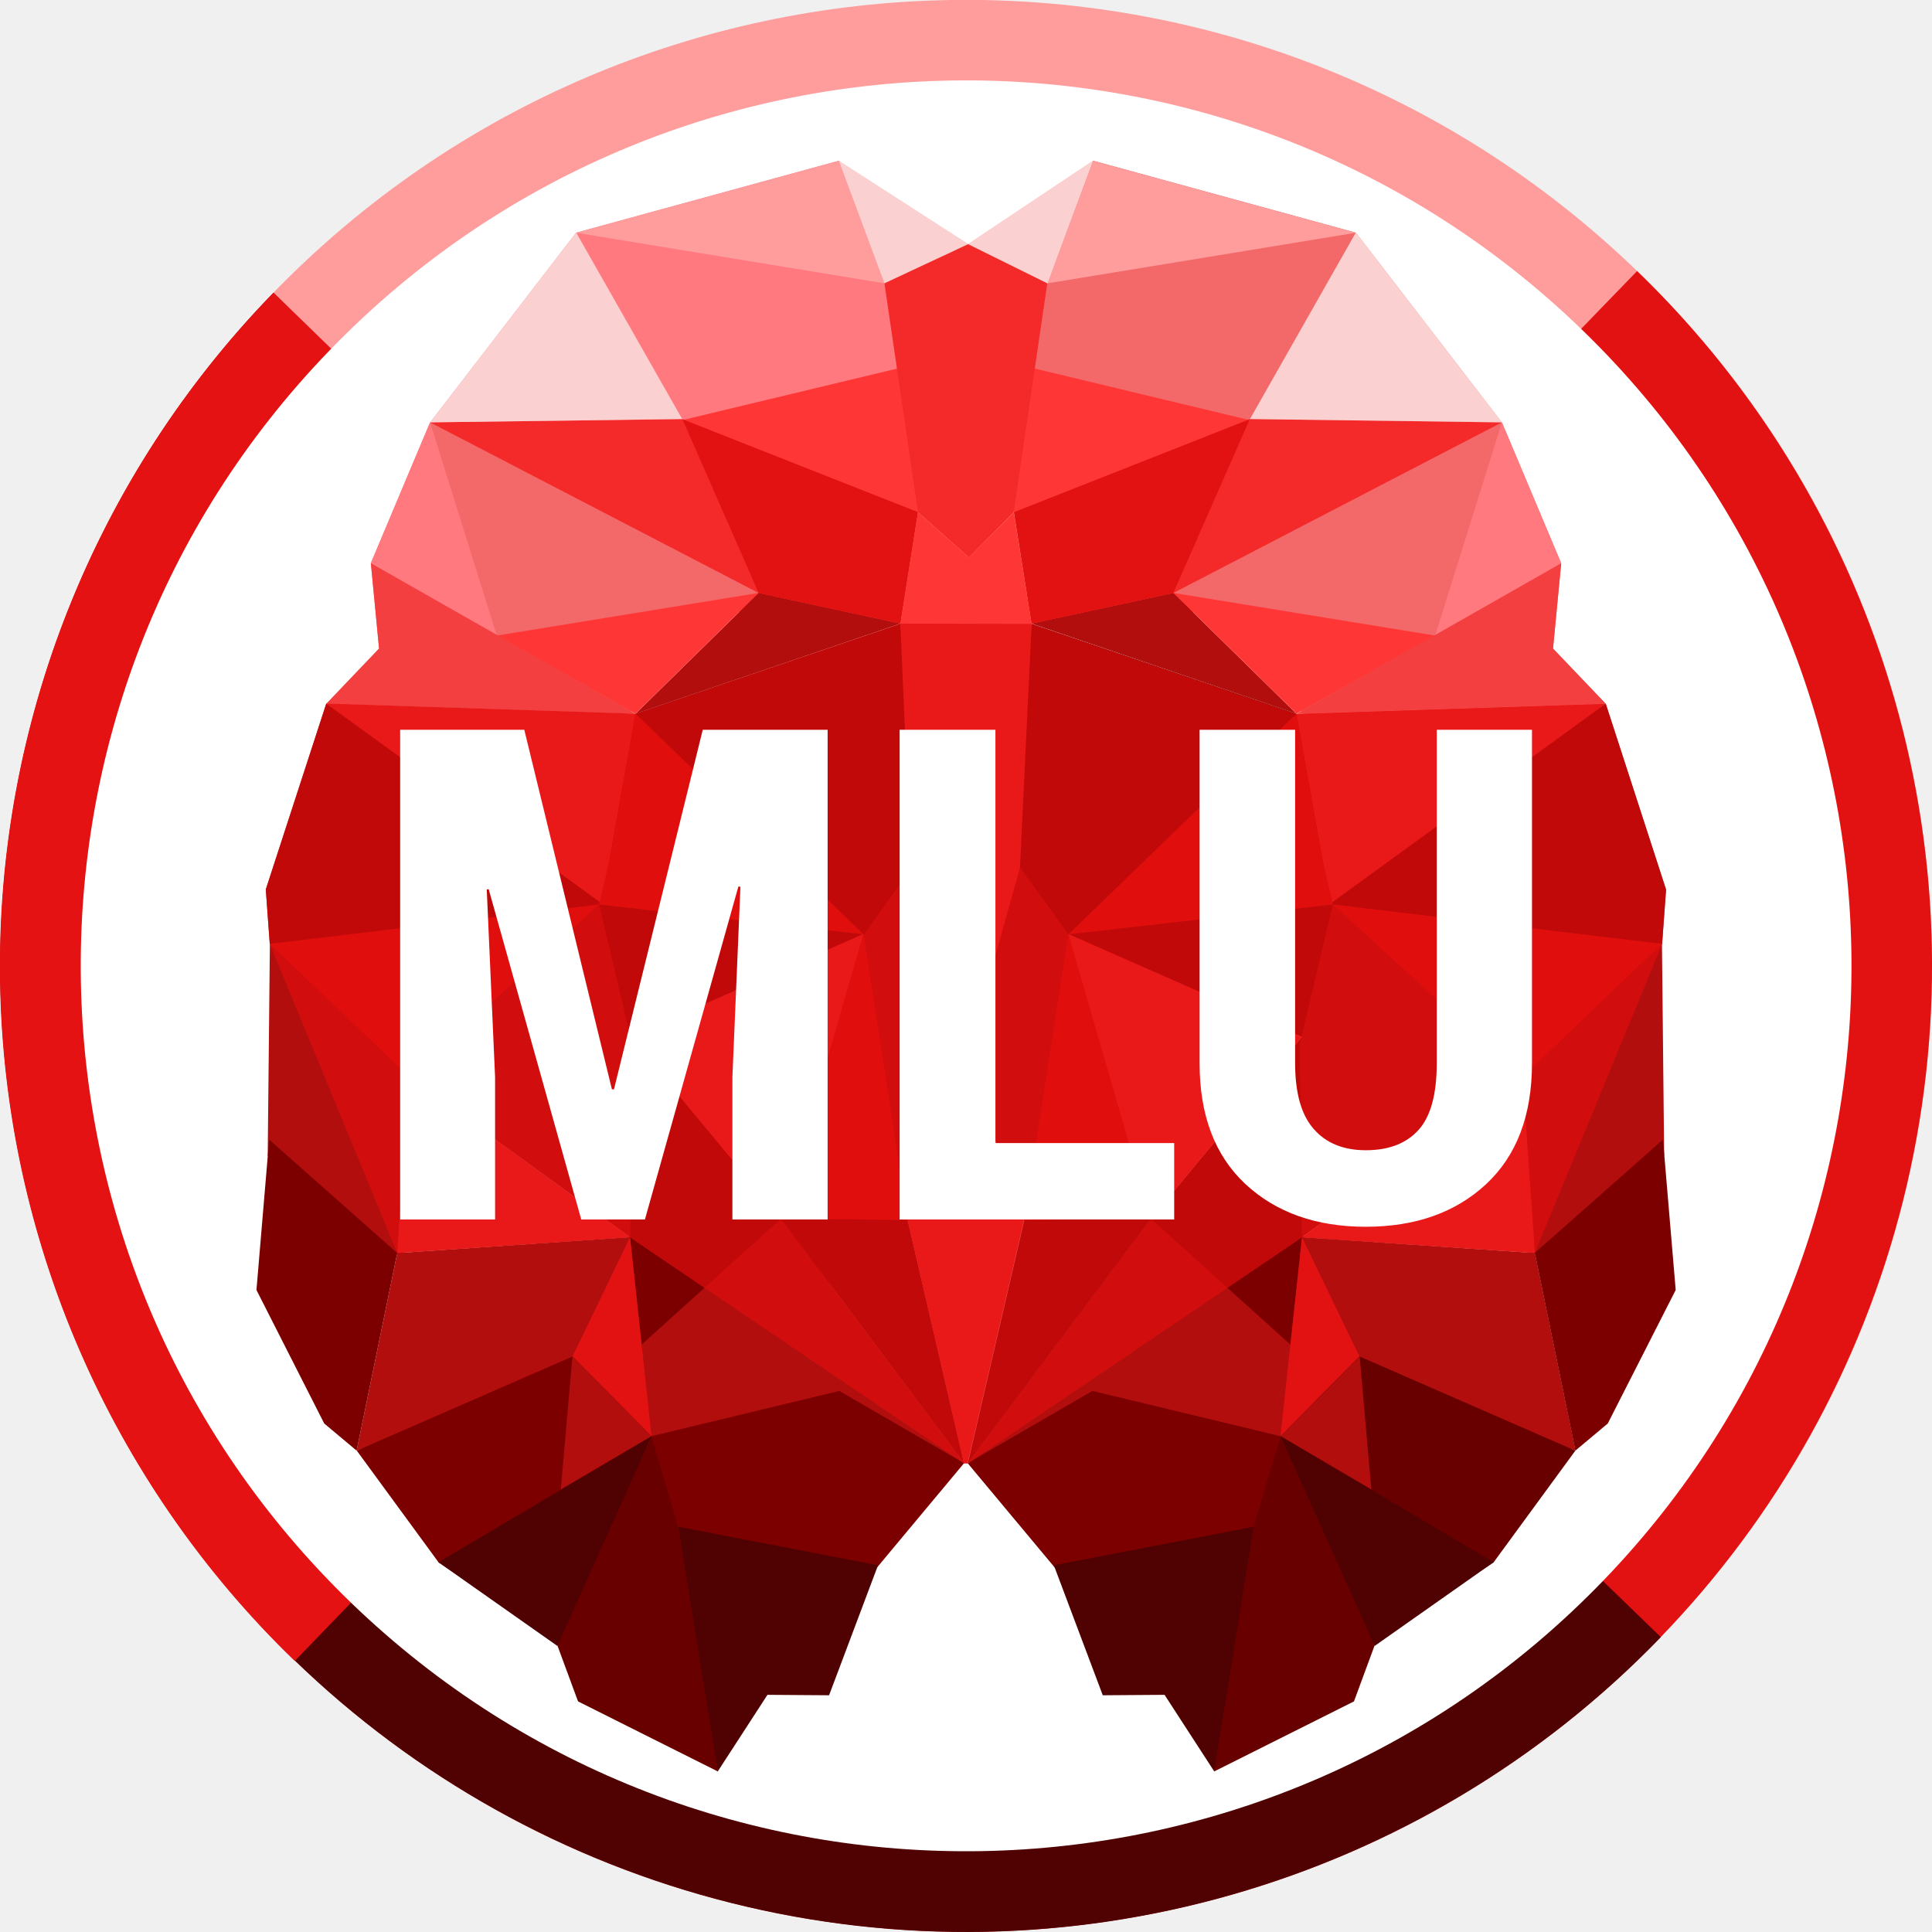
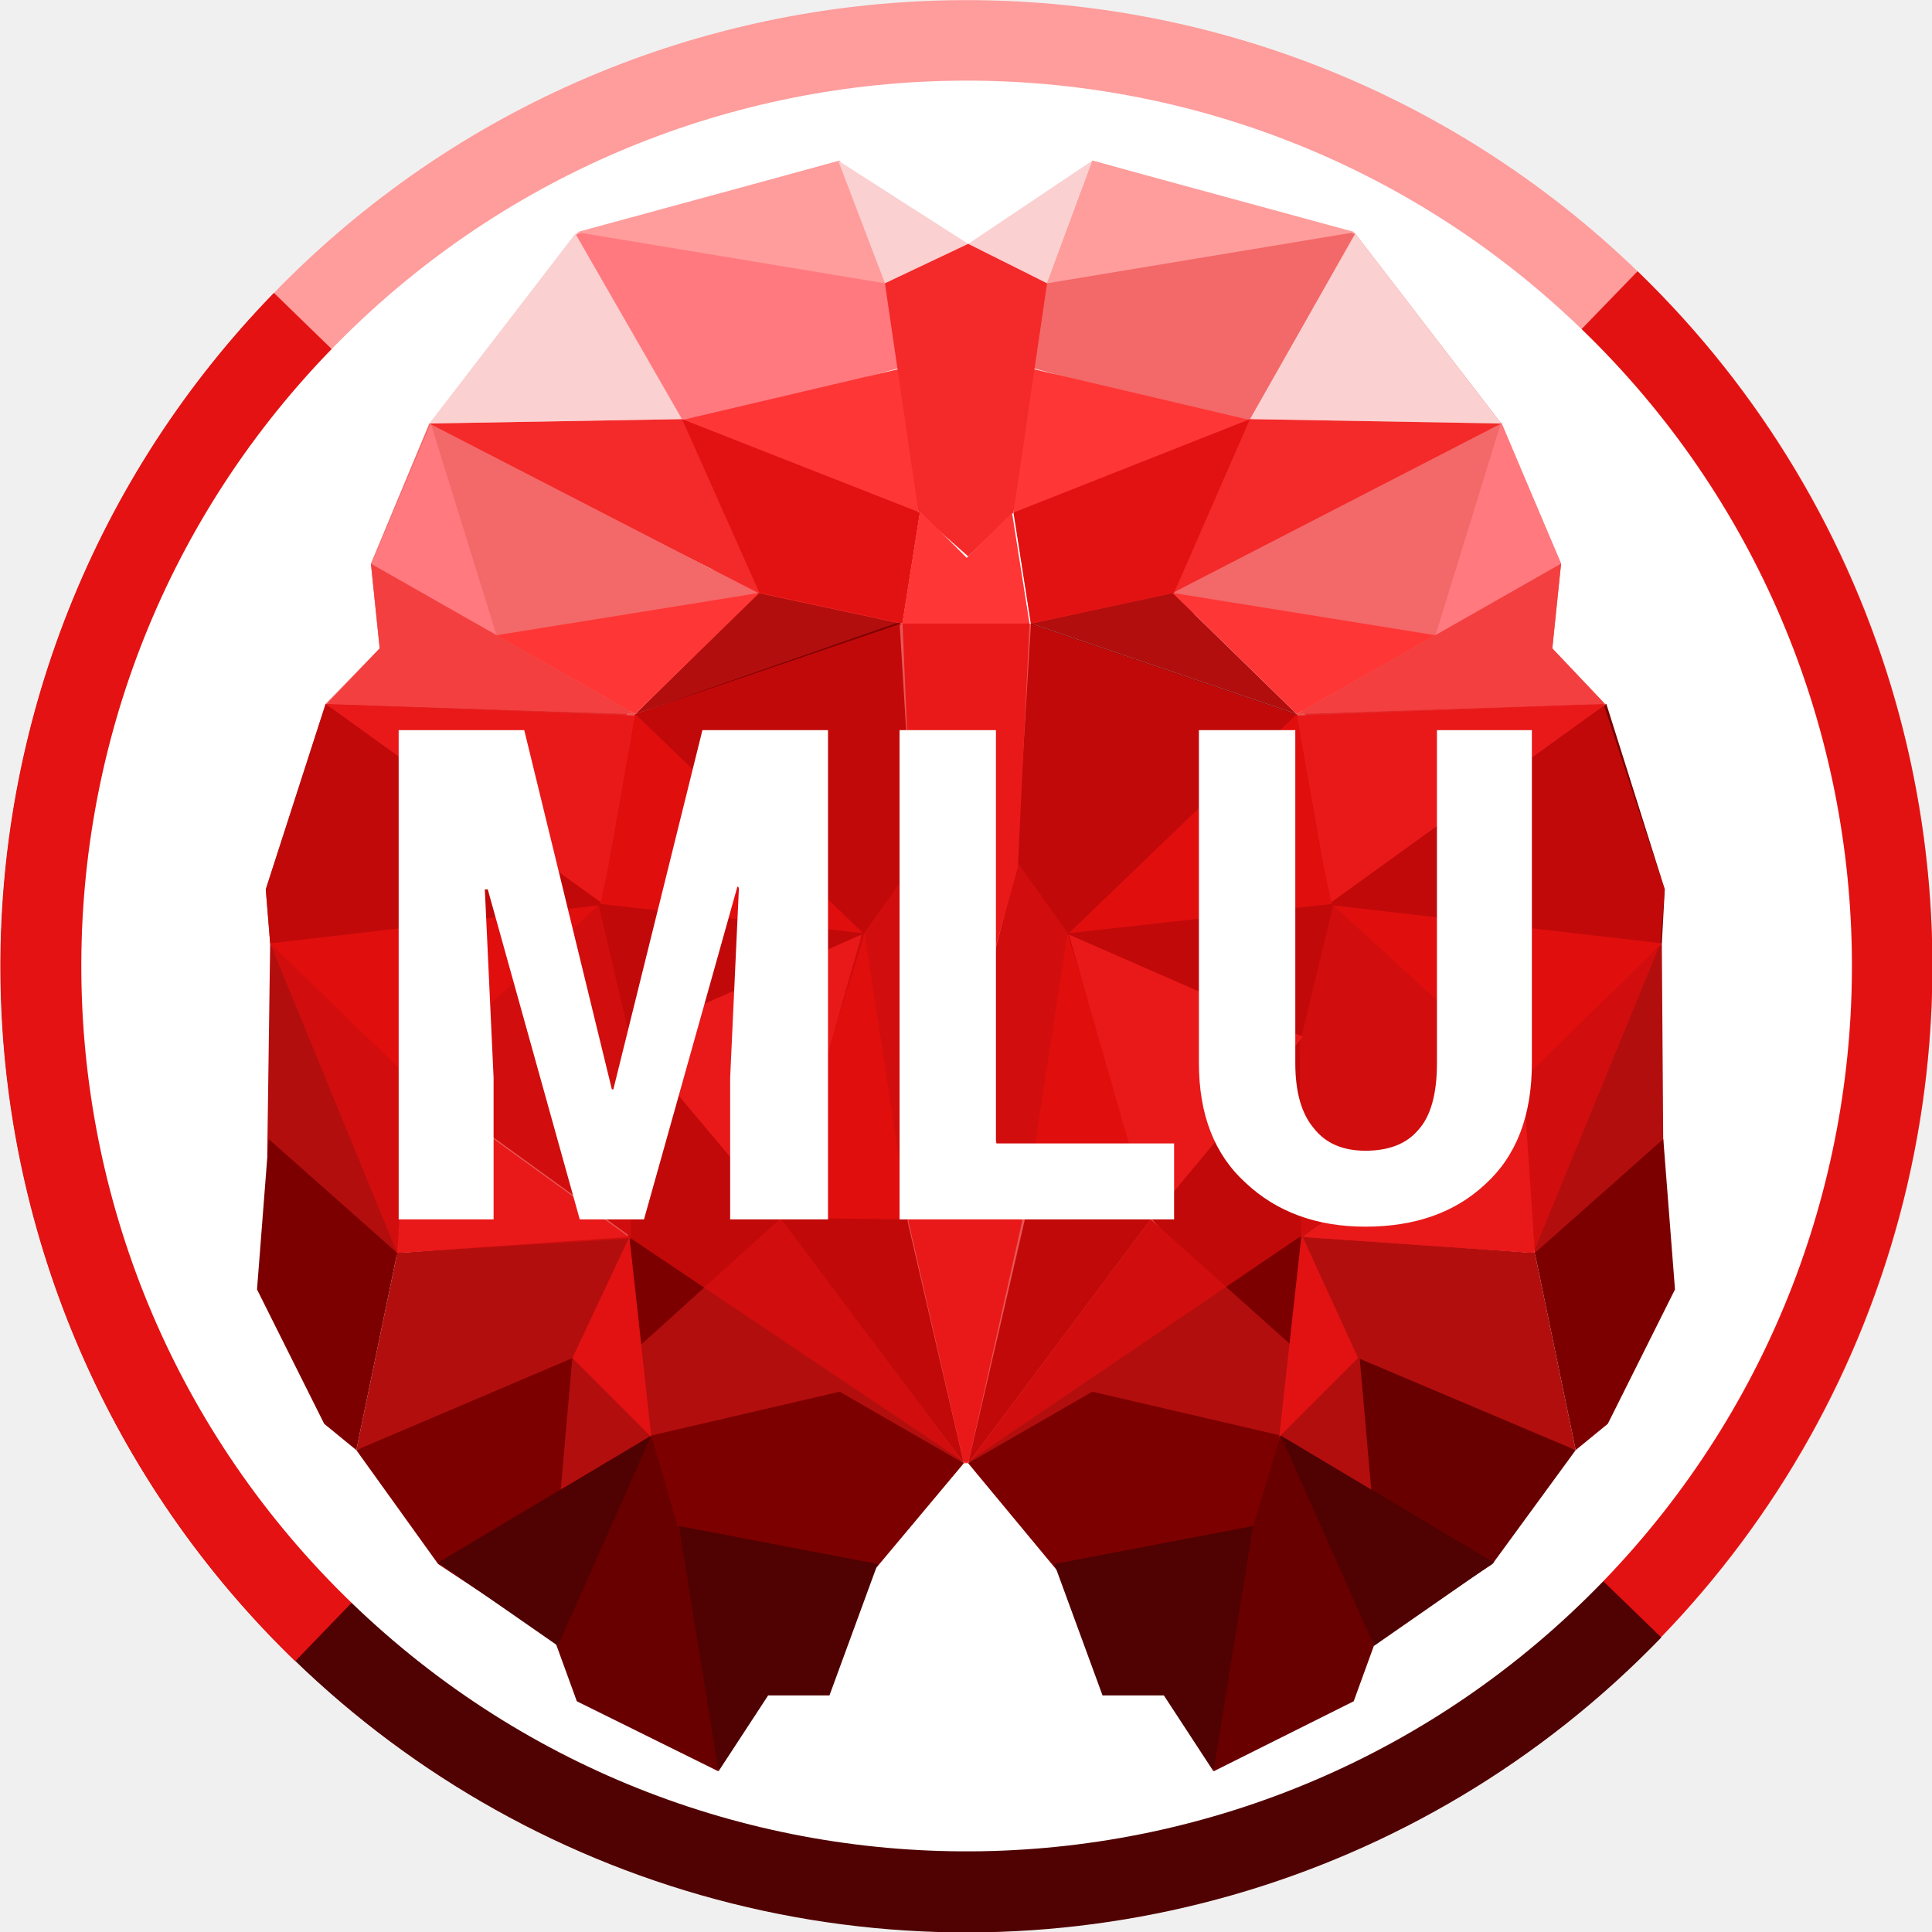
- <svg xmlns="http://www.w3.org/2000/svg" viewBox="0 0 132.29 132.29">
+ <svg xmlns="http://www.w3.org/2000/svg" viewBox="0 0 132.3 132.3">
  <style>.B{fill:#b30e0e}.C{fill:#7d0000}.D{fill:#ff3636}.E{fill:#e31212}.F{fill:#500101}.G{fill:#e41212}.H{fill:#ff797f}.I{fill:#f42929}.J{fill:#f36868}.K{fill:#fbd0d0}.L{fill-rule:evenodd}</style>
-   <g transform="matrix(.15857 .15316 -.15315 .15858 176.17 18.58)">
-     <circle cx="-501.84" cy="-209.12" r="300" fill="#ff9c9c" opacity="1" transform="rotate(270)" />
-     <path d="M-209.12 201.84A300 300 0 0 1 50.42 652.32a300 300 0 0 1-260.36 149.52" opacity="1" class="E" />
-     <path d="M90.93 501.9a300 300 0 0 1-450.48 259.52 300 300 0 0 1-149.52-260.35" opacity="1" class="F" />
-     <path d="M-209.12 802a300 300 0 0 1-299.99-301.11l300 1.1z" opacity="1" class="G" />
-     <circle cx="-209.12" cy="501.84" r="275" fill="#fff" opacity="1" />
+   <g transform="matrix(.15857 .15316 -.15315 .15858 176.2 18.6)">
+     <circle cx="-501.8" cy="-209.1" r="300" fill="#ff9c9c" transform="rotate(270)" />
+     <path d="M-209.1 201.8A300 300 0 0150.4 652.3a300 300 0 01-260.3 149.5" class="E" />
+     <path d="M91 501.9a300 300 0 01-450.6 259.5A300 300 0 01-509 501.1" class="F" />
+     <path d="M-209.1 802a300 300 0 01-300-301.1l300 1z" class="G" />
+     <circle cx="-209.1" cy="501.8" r="275" fill="#fff" />
  </g>
  <g class="L">
-     <path d="M57.45 11l-18 4.93-10 13 14.93.94 18.28-4.93z" class="H" />
-     <path d="M43.96 29.43l6.38 12.47 11.32.8L63.83 29l-1.16-4.06z" class="D" />
-     <path d="M29.45 28.92l17.27-.22 5.22 11.9L29.9 29.57" class="I" />
-     <path d="M29.45 28.92l-4.06 9.65.56 5.84-3.6 3.77 19.94 1.34 9.65-8.92z" class="J" />
-     <path d="M43.52 48.87l8.42-8.27 9.72 2.1z" class="B" />
-     <path d="M43.52 48.87l-4.64 7.9 1.6 4.94 18.57 3.2 3.62-5.8-1-16.4z" class="C" />
-     <path d="M22.34 48.18l18.72 14.47 2.46-13.78z" class="D" />
-     <path d="M22.34 48.18L18.2 60.9l.27 3.72 9 9.63 13.8-12.34z" class="C" />
-     <path d="M18.48 64.63l-.15 14.5 9.3 7.12.43-12.48z" class="B" />
-     <path d="M28.66 74.02L43.15 71l17.1-6.9-18.68-2.7zM43.15 71L43 93.24l7.48-6.53 10.07 1.9z" class="C" />
-     <path d="M44.1 71.9l14.5-7.16 4.07-5.64 3.48 13.53-6.52 17.86z" class="B" />
-     <path d="M27.2 85.8l15.94-1.08-15.1-10.95z" class="D" />
-     <path d="M41.02 61.92L28.05 73.77l15.1 10.95.14-13.2z" class="B" />
-     <path d="M34.02 43.52l17.92-2.92-8.42 8.27z" class="D" />
-     <path d="M34.02 43.52l-4.57-14.6-4.06 9.65z" class="H" />
+     <path d="M57.5 11l-18 5-10 13 14.9.9 18.3-5z" class="H" />
+     <path d="M44 29.4L50.3 42l11.4.8L63.8 29l-1.1-4z" class="D" />
+     <path d="M29.4 29l17.3-.3L52 40.6l-22-11" class="I" />
+     <path d="M29.4 29l-4 9.6.6 5.8-3.7 3.8 20 1.3 9.6-8.9z" class="J" />
+     <path d="M43.5 48.9l8.4-8.3 9.8 2.1z" class="B" />
+     <path d="M43.5 48.9L39 56.8l1.6 5L59 64.8l3.6-5.8-1-16.4z" class="C" />
+     <path d="M22.3 48.2l18.8 14.4L43.5 49z" class="D" />
+     <path d="M22.3 48.2l-4.1 12.7.3 3.7 9 9.7 13.8-12.4z" class="C" />
+     <path d="M18.5 64.6l-.2 14.5 9.3 7.2.5-12.5z" class="B" />
+     <path d="M28.7 74L43 71l17.1-6.9-18.6-2.7zM43 71L43 93.2l7.5-6.5 10 2z" class="C" />
+     <path d="M44.1 71.9l14.5-7.2 4-5.6 3.6 13.5-6.6 17.9z" class="B" />
+     <path d="M27.2 85.8l16-1-15.2-11z" class="D" />
+     <path d="M41 62L28 73.7l15.2 11V71.4z" class="B" />
+     <path d="M34 43.5l18-2.9-8.5 8.3z" class="D" />
+     <path d="M34 43.5L29.5 29l-4.1 9.7z" class="H" />
    <g class="B">
-       <path d="M41.96 93.85l11.52-10.4 12.54 16.75-7.1-.25-13.5.58z" />
-       <path d="M27.2 85.8l-2.78 13.53 14.08-4.8 4.93 5.8 1.18-2-1.47-13.62z" />
+       <path d="M42 93.8l11.5-10.4L66 100.2l-7-.3-13.6.6z" />
+       <path d="M27.2 85.8l-2.8 13.5 14.1-4.8 5 5.8 1.1-2-1.5-13.6z" />
    </g>
-     <path d="M18.43 78.03l-.87 10.3 4.64 9.14 2.22 1.86L27.2 85.8zm6 21.3l14.8-6.46 5.4 5.47-6.6 13.94-8-5.3z" class="C" />
-     <path fill="#680000" d="M37.55 111l2.03 5.5 9.58 4.8-.58-12.34-3.97-10.62L38 112z" />
-     <path d="M44.6 98.34l12.87-3.1 8.54 4.95-10.28 12.32-9.3-7.98z" class="C" />
-     <path d="M46.45 104.54l2.7 16.75 3.4-5.24 4.22.03 3.35-8.9z" class="F" />
-     <path d="M29.45 28.92l10-13 7.26 12.77z" class="K" />
-     <path d="M18.48 64.63l22.54-2.7-12.97 11.84z" class="E" />
-     <path d="M43.52 48.87l15.6 15.1-18.1-2.04.76-3.26z" class="G" />
-     <path d="M59.12 63.96l-5.64 19.5 12.54 16.75-5.3-22.83z" class="C" />
-     <path d="M30.02 106.97l8.14 5.73 6.45-14.36z" class="F" />
-     <path d="M38.4 101.98l6.2-3.64-5.4-5.47z" class="B" />
-     <path fill="#ff9d9d" d="M60.56 19.4l-21.1-3.46 18-4.93z" />
-     <path d="M46.72 28.7l5.22 11.9 9.72 2.1 1.2-7.63z" class="E" />
-     <path d="M55.88 74.7c-1.5 3.24-2.4 8.74-2.4 8.74l8.68.1-3.04-19.6z" class="G" />
-     <path d="M43.15 71l10.33 12.45 5.64-19.5z" class="D" />
+     <path d="M18.4 78l-.8 10.3 4.6 9.2 2.2 1.8 2.8-13.5zm6 21.3L39.2 93l5.4 5.4-6.6 14-8-5.3z" class="C" />
+     <path fill="#680000" d="M37.5 111l2 5.5 9.7 4.8-.6-12.3-4-10.7L38 112z" />
+     <path d="M44.6 98.3l12.9-3 8.5 4.9-10.3 12.3-9.3-8z" class="C" />
+     <path d="M46.5 104.5l2.7 16.8 3.4-5.2h4.2l3.3-9z" class="F" />
+     <path d="M29.4 29l10-13 7.3 12.7z" class="K" />
+     <path d="M18.5 64.6L41 62 28 73.8z" class="E" />
+     <path d="M43.5 48.9l15.6 15-18-2 .7-3.2z" class="G" />
+     <path d="M59.1 64l-5.6 19.5L66 100.2l-5.3-22.8z" class="C" />
+     <path d="M30 107l8.2 5.7 6.4-14.4z" class="F" />
+     <path d="M38.4 102l6.2-3.7-5.4-5.4z" class="B" />
+     <path fill="#ff9d9d" d="M60.6 19.4l-21.1-3.5 18-4.9z" />
+     <path d="M46.7 28.7L52 40.6l9.8 2.1 1.2-7.6z" class="E" />
+     <path d="M55.9 74.7c-1.5 3.2-2.4 8.7-2.4 8.7l8.7.1-3-19.6z" class="G" />
+     <path d="M43.1 71l10.4 12.4L59 64z" class="D" />
  </g>
-   <path fill="#f33f3f" d="M25.4 38.57l.56 5.84-3.6 3.77 21.17.7z" />
-   <path d="M43.14 84.72l-3.93 8.15 5.4 5.47-1.47-13.62" class="E" />
+   <path fill="#f33f3f" d="M25.4 38.6l.6 5.8-3.6 3.8 21.1.7z" />
+   <path d="M43.1 84.7L39.2 93l5.4 5.4-1.5-13.6" class="E" />
  <g class="L">
-     <path d="M74.84 11l18 4.93 10 13-14.93.94-18.28-4.93z" class="J" />
-     <path d="M88.33 29.43L81.95 41.9l-11.32.8L68.46 29l1.16-4.06z" class="D" />
-     <path d="M102.84 28.92l-17.26-.22-5.23 11.9 22.05-11.03" class="I" />
-     <path d="M102.84 28.92l4.06 9.65-.56 5.84 3.6 3.77L90 49.52l-9.65-8.92z" class="J" />
-     <path d="M88.77 48.87l-8.42-8.27-9.72 2.1z" class="B" />
-     <path d="M88.77 48.87l4.64 7.9-1.6 4.94-18.57 3.2-3.62-5.8 1-16.4z" class="C" />
-     <path d="M109.95 48.18L91.23 62.65l-2.46-13.78z" class="D" />
-     <path d="M109.95 48.18l4.13 12.73-.27 3.72-9 9.63-13.78-12.34z" class="C" />
-     <path d="M113.8 64.63l.15 14.5-9.3 7.12-.43-12.48z" class="B" />
-     <path d="M103.63 74.02L89.15 71l-17.1-6.9 18.67-2.7zM89.15 71l.14 22.23-7.48-6.53-3-3.25z" class="C" />
-     <path d="M88.2 71.9l-14.5-7.16-4.07-5.64-3.47 13.53 6.5 17.86z" class="B" />
-     <path d="M105.1 85.8l-15.94-1.08 15.1-10.95z" class="D" />
-     <path d="M91.27 61.92l12.97 11.85-15.1 10.95-.14-13.2z" class="B" />
-     <path d="M98.27 43.52L80.35 40.6l8.42 8.27z" class="D" />
-     <path d="M98.27 43.52l4.57-14.6 4.06 9.65z" class="H" />
+     <path d="M74.8 11l18 5 10 13-14.9.9-18.3-5z" class="J" />
+     <path d="M88.3 29.4L82 42l-11.4.8L68.5 29l1.1-4z" class="D" />
+     <path d="M102.8 29l-17.2-.3-5.2 11.9 22-11" class="I" />
+     <path d="M102.8 29l4.1 9.6-.6 5.8 3.6 3.8L90 49.5l-9.7-8.9z" class="J" />
+     <path d="M88.8 48.9l-8.5-8.3-9.7 2.1z" class="B" />
+     <path d="M88.8 48.9l4.6 7.9-1.6 5-18.6 3.1-3.6-5.8 1-16.4z" class="C" />
+     <path d="M110 48.2L91.2 62.6 88.8 49z" class="D" />
+     <path d="M110 48.2l4 12.7-.2 3.7-9 9.7L91 61.9z" class="C" />
+     <path d="M113.8 64.6l.1 14.5-9.3 7.2-.4-12.5z" class="B" />
+     <path d="M103.6 74l-14.4-3L72 64.1l18.6-2.7zm-14.4-3v22.2l-7.4-6.5-3-3.3z" class="C" />
+     <path d="M88.2 71.9l-14.5-7.2-4-5.6-3.5 13.5 6.5 17.9z" class="B" />
+     <path d="M105.1 85.8l-16-1 15.2-11z" class="D" />
+     <path d="M91.3 62l13 11.8-15.2 11-.1-13.3z" class="B" />
+     <path d="M98.3 43.5l-18-2.9 8.5 8.3z" class="D" />
+     <path d="M98.3 43.5l4.5-14.6 4.1 9.7z" class="H" />
    <g class="B">
-       <path d="M90.33 93.85L78.8 83.45 66.27 100.2l7.1-.25 13.5.58z" />
-       <path d="M105.1 85.8l2.78 13.53-14.08-4.8-4.93 5.8-1.18-2 1.47-13.62z" />
+       <path d="M90.3 93.8L78.8 83.5l-12.5 16.7 7-.3 13.6.6z" />
+       <path d="M105.1 85.8l2.8 13.5-14.1-4.8-5 5.8-1.1-2 1.5-13.6z" />
    </g>
-     <path d="M113.87 78.03l.87 10.3-4.65 9.14-2.22 1.86-2.78-13.54z" class="C" />
+     <path d="M113.9 78l.8 10.3-4.6 9.2-2.2 1.8-2.8-13.5z" class="C" />
    <g fill="#680000">
-       <path d="M107.87 99.33l-14.8-6.46-5.4 5.47 6.6 13.94 8-5.3z" />
-       <path d="M94.74 111l-2.03 5.5-9.58 4.8.58-12.34 3.97-10.62L94.3 112z" />
+       <path d="M107.9 99.3L93 93l-5.4 5.4 6.6 14 8-5.3z" />
+       <path d="M94.7 111l-2 5.5-9.6 4.8.6-12.3 4-10.7 6.6 13.7z" />
    </g>
-     <path d="M87.68 98.34l-12.88-3.1-8.54 4.95 10.28 12.32 9.3-7.98z" class="C" />
-     <path d="M85.84 104.54l-2.7 16.75-3.4-5.24-4.23.03-3.35-8.9z" class="F" />
-     <path d="M102.84 28.92l-10-13-7.25 12.77z" class="K" />
-     <path d="M113.8 64.63l-22.54-2.7 12.97 11.84z" class="E" />
-     <path d="M88.77 48.87l-15.6 15.1 18.1-2.04-.76-3.26z" class="G" />
-     <path d="M73.17 63.96l5.64 19.5-12.54 16.75 5.3-22.83z" class="C" />
-     <path d="M102.27 106.97l-8.14 5.73-6.45-14.36z" class="F" />
-     <path d="M93.9 101.98l-6.2-3.64 5.4-5.47z" class="B" />
-     <path fill="#ff9d9d" d="M71.73 19.4l21.1-3.46-18-4.93z" />
-     <path d="M85.58 28.7l-5.23 11.9-9.72 2.1-1.2-7.63z" class="E" />
-     <path d="M76.4 74.7c1.5 3.24 2.4 8.74 2.4 8.74l-8.68.1 3.04-19.6z" class="G" />
-     <path d="M89.15 71L78.8 83.46l-5.64-19.5z" class="D" />
+     <path d="M87.7 98.3l-12.9-3-8.5 4.9 10.2 12.3 9.3-8z" class="C" />
+     <path d="M85.8 104.5l-2.7 16.8-3.4-5.2h-4.2l-3.3-9z" class="F" />
+     <path d="M102.8 29l-10-13-7.2 12.7z" class="K" />
+     <path d="M113.8 64.6L91.3 62l13 11.9z" class="E" />
+     <path d="M88.8 48.9l-15.6 15 18-2-.7-3.2z" class="G" />
+     <path d="M73.2 64l5.6 19.5-12.5 16.7 5.3-22.8z" class="C" />
+     <path d="M102.3 107l-8.2 5.7-6.4-14.4z" class="F" />
+     <path d="M93.9 102l-6.2-3.7 5.4-5.4z" class="B" />
+     <path fill="#ff9d9d" d="M71.7 19.4l21.1-3.5-18-4.9z" />
+     <path d="M85.6 28.7l-5.2 11.9-9.8 2.1-1.2-7.6z" class="E" />
+     <path d="M76.4 74.7c1.5 3.2 2.4 8.7 2.4 8.7l-8.7.1 3-19.6z" class="G" />
+     <path d="M89.2 71L78.8 83.5 73.2 64z" class="D" />
  </g>
-   <path fill="#f33f3f" d="M106.9 38.57l-.56 5.84 3.6 3.77-21.17.7z" />
-   <path d="M89.15 84.72l3.93 8.15-5.4 5.47 1.47-13.62" class="E" />
-   <path d="M60.56 19.4l5.54 2.76 5.63-2.76 3.1-8.4-8.54 5.7-8.85-5.7z" class="K" />
-   <path d="M60.56 19.4l2.3 15.68 3.48 3.1 3.07-3.1 2.3-15.68-5.42-2.68z" class="I" />
-   <path d="M66.15 72.63l-4 10.93L66 100.2h.25l3.86-16.64-3.98-10.93m.2-34.47l-3.48-3.1-1.2 7.64.72 16.64 3.77 13.3 3.7-13.23.8-16.7-1.22-7.64z" class="D" />
-   <path fill="#e00d0d" d="M61.66 42.7l-18.14 6.17-21.18-.7L18.2 60.9l.27 3.72L27.2 85.8l15.94-1.07 22.88 15.48h.25l22.88-15.48 15.94 1.07 8.72-21.16.27-3.72-4.13-12.73-21.18.7-18.14-6.17z" opacity=".7" />
-   <path d="M35.9 49.97l6 24.62h.14l6.08-24.62h8.55V83.5h-6.52v-9.74l.55-13.04-.14-.02-6.4 22.8H39.8l-6.34-22.62-.13.03.57 12.85v9.74h-6.5V49.97zm32.26 28.3H80.4v5.23H61.6V49.97h6.56zm36.74-28.3V72.8q0 5.37-3.16 8.3Q98.6 84 93.52 84q-5.1 0-8.25-2.93-3.13-2.93-3.13-8.27V49.97h6.54V72.8q0 3.06 1.27 4.5 1.27 1.46 3.57 1.46 2.37 0 3.62-1.4 1.24-1.38 1.24-4.58V49.97z" fill="#fff" letter-spacing="0" word-spacing="0" />
+   <path fill="#f33f3f" d="M106.9 38.6l-.6 5.8 3.6 3.8-21.1.7z" />
+   <path d="M89.2 84.7L93 93l-5.4 5.4 1.5-13.6" class="E" />
+   <path d="M60.6 19.4l5.5 2.8 5.6-2.8 3.1-8.4-8.5 5.7-8.9-5.7z" class="K" />
+   <path d="M60.6 19.4l2.3 15.7 3.4 3 3.1-3 2.3-15.7-5.4-2.7z" class="I" />
+   <path d="M66.2 72.6l-4 11 3.8 16.6h.3L70 83.6l-4-11m.2-34.4L63 35l-1.2 7.6.7 16.6L66 72.6l3.7-13.2.8-16.7-1.2-7.6z" class="D" />
+   <path fill="#e00d0d" d="M61.7 42.7l-18.2 6.2-21.2-.7-4.1 12.7.3 3.7 8.7 21.2 16-1L66 100.1h.3L89 84.7l16 1.1 8.7-21.2.3-3.7-4.2-12.7-21.1.7-18.2-6.2z" opacity=".7" />
+   <path d="M35.9 50l6 24.6h.1L48.1 50h8.6v33.5H50v-9.7l.6-13-.1-.1-6.4 22.8h-4.4l-6.3-22.6h-.2l.6 12.9v9.7h-6.5V50zm32.3 28.3h12.2v5.2H61.6V50h6.6zM104.9 50v22.8q0 5.4-3.2 8.3-3.1 2.9-8.2 2.9-5 0-8.2-3-3.2-2.9-3.2-8.2V50h6.6v22.8q0 3 1.3 4.5 1.2 1.5 3.5 1.5 2.4 0 3.6-1.4 1.3-1.4 1.3-4.6V50z" fill="#fff" letter-spacing="0" word-spacing="0" />
</svg>
